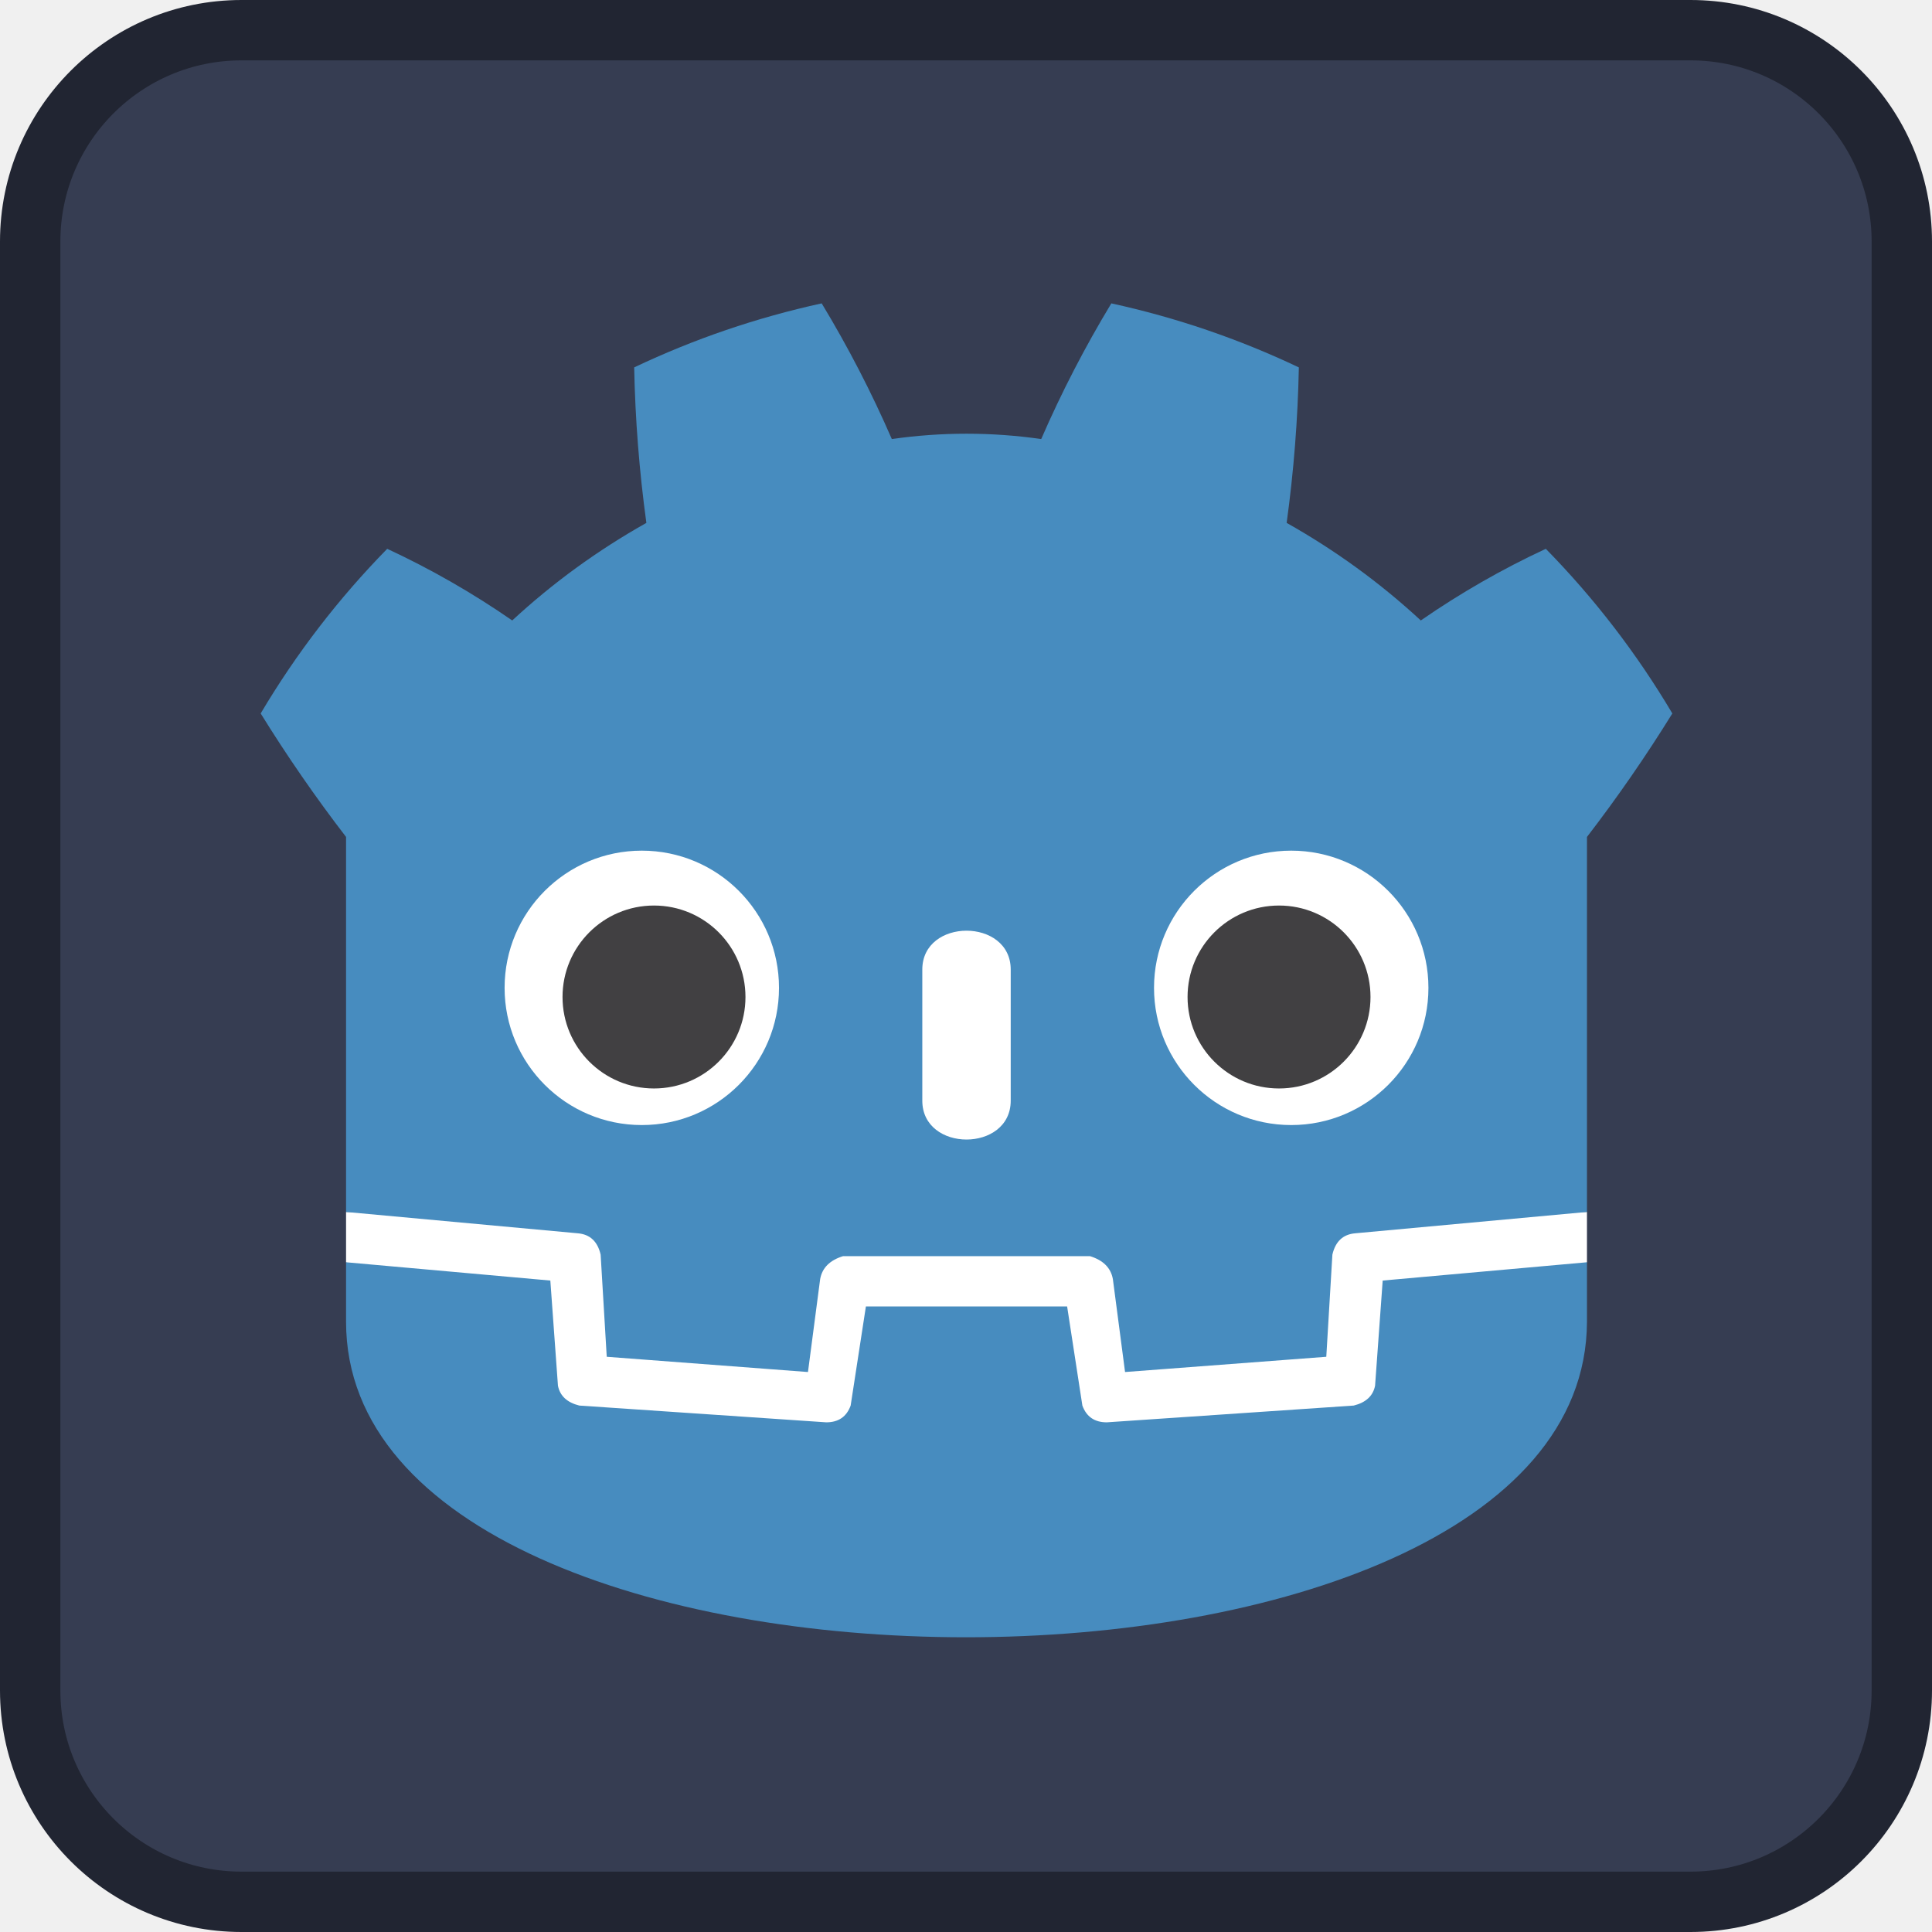
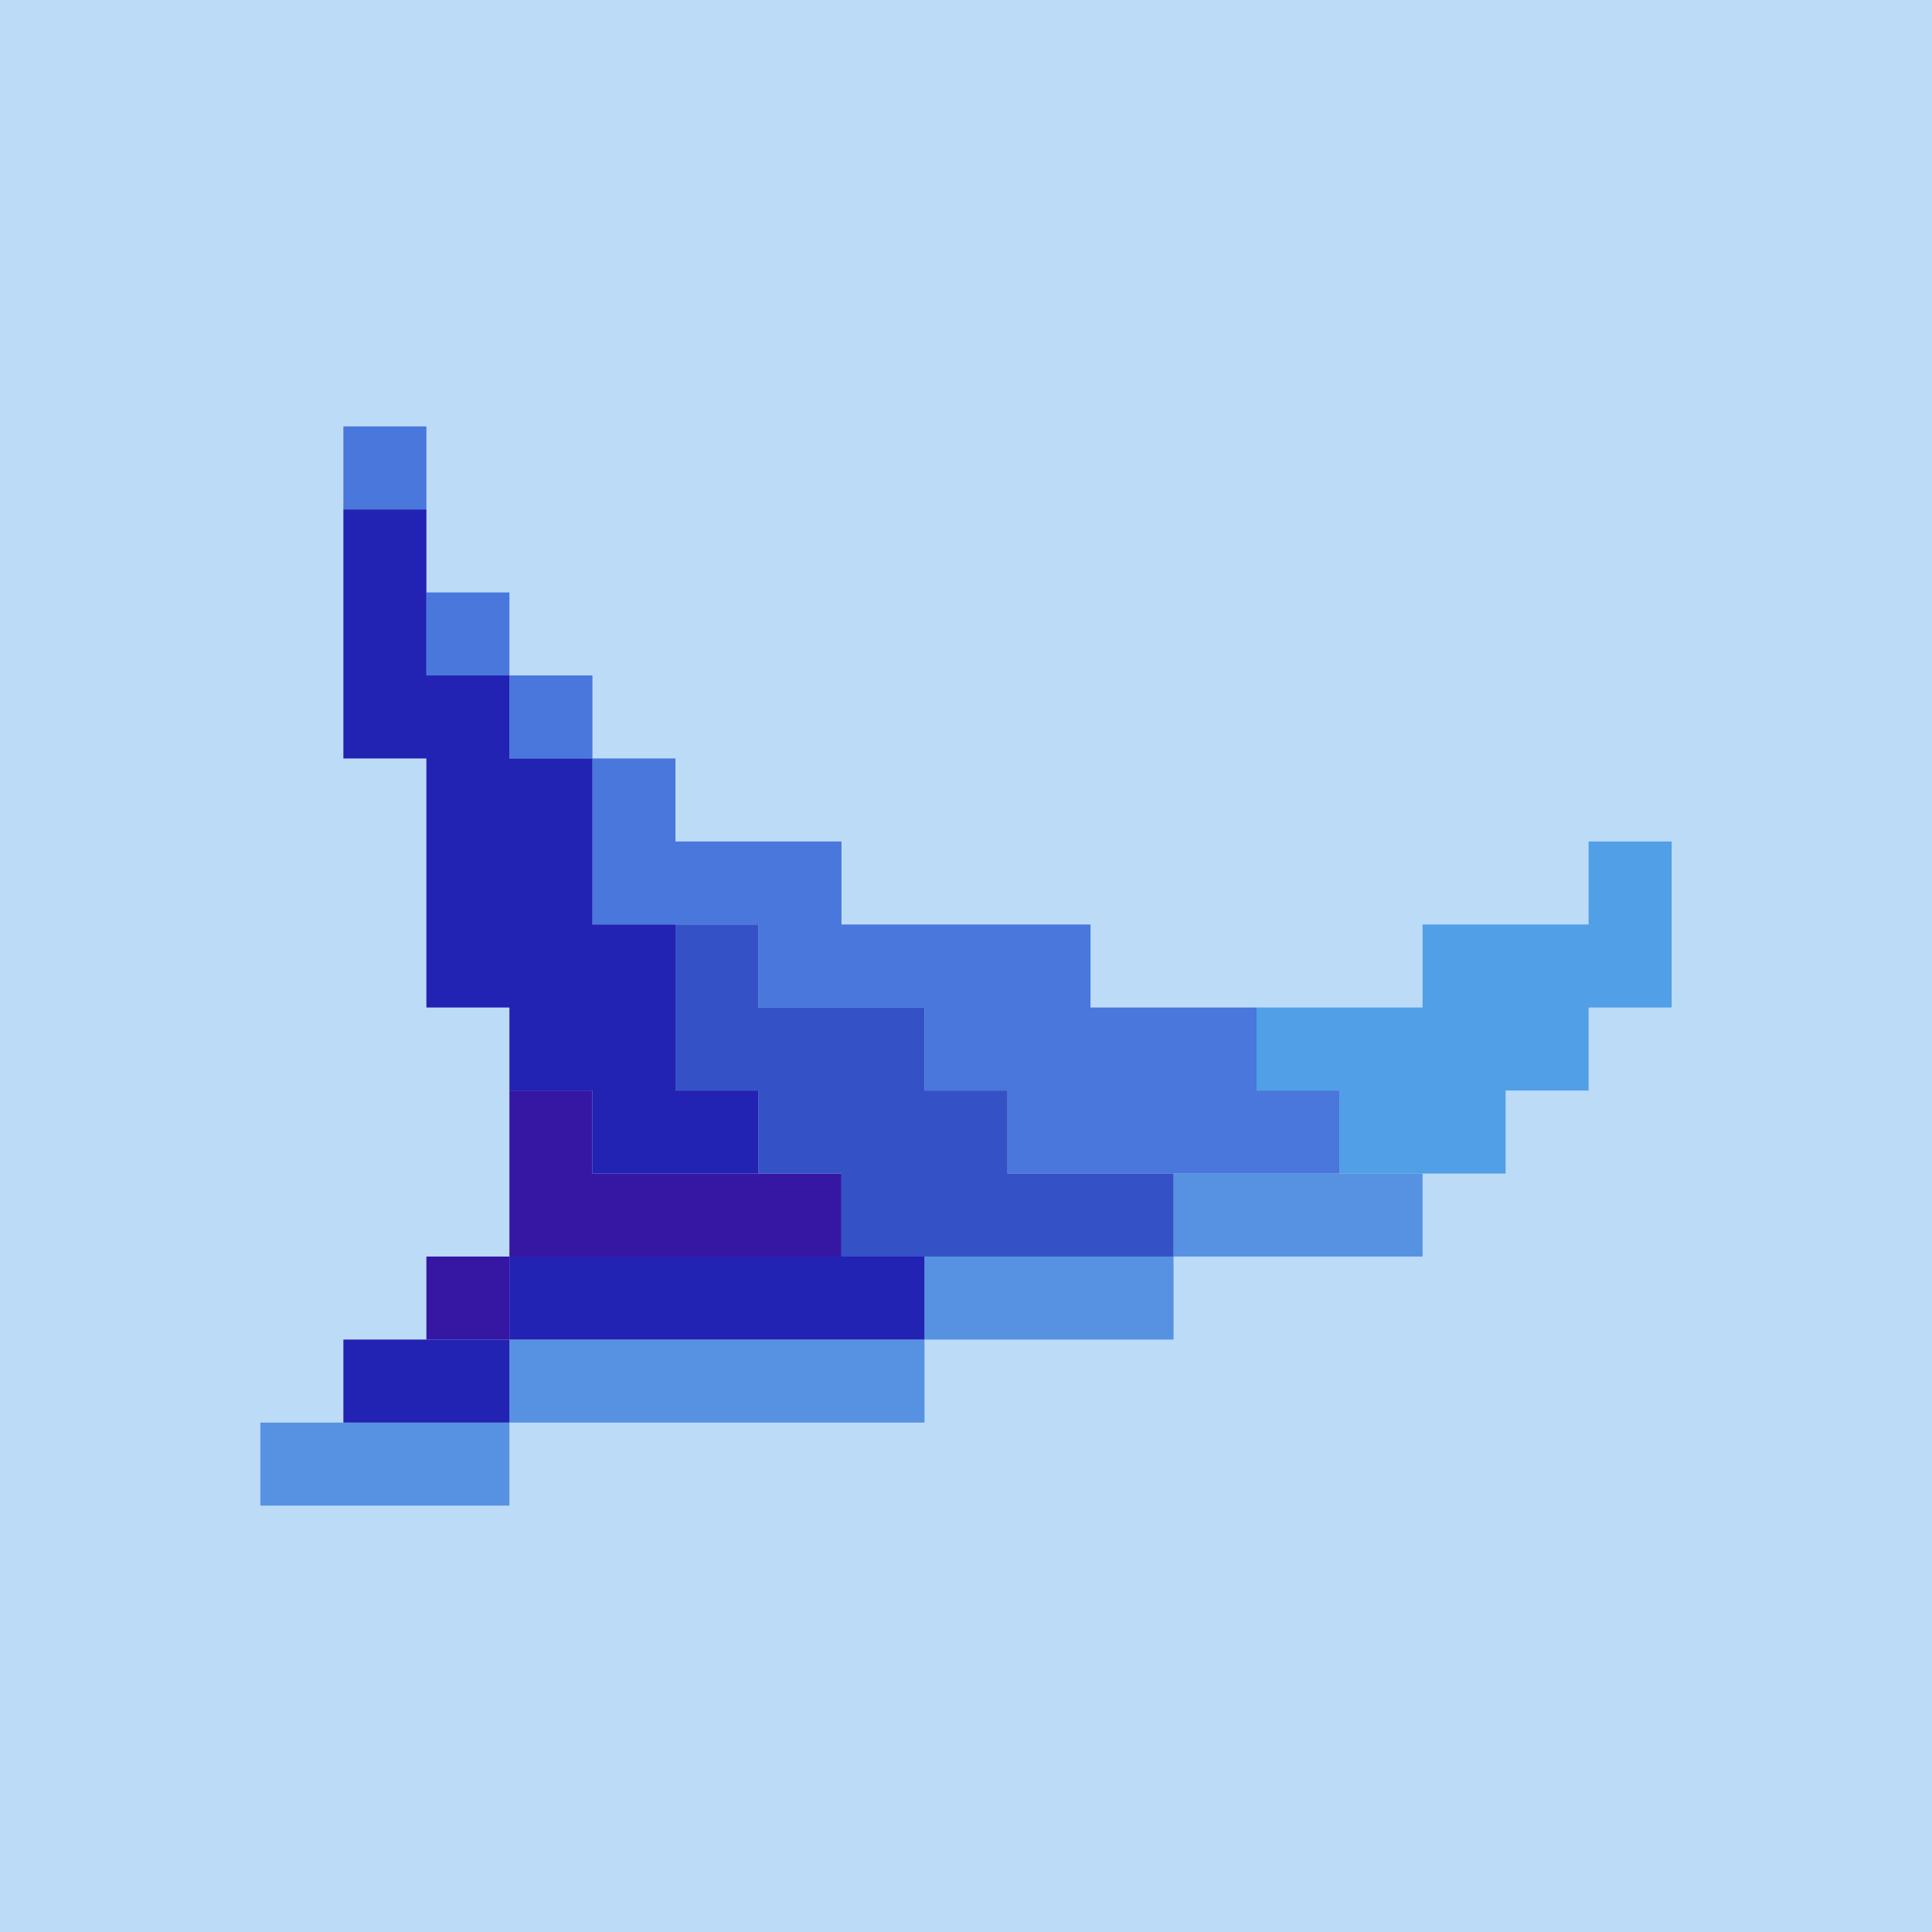
- <svg xmlns="http://www.w3.org/2000/svg" width="128" height="128">
-   <rect width="124" height="124" x="2" y="2" fill="#363d52" stroke="#212532" stroke-width="4" rx="14" />
-   <g fill="#fff" transform="translate(12.322 12.322)scale(.101)">
-     <path d="M105 673v33q407 354 814 0v-33z" />
-     <path fill="#478cbf" d="m105 673 152 14q12 1 15 14l4 67 132 10 8-61q2-11 15-15h162q13 4 15 15l8 61 132-10 4-67q3-13 15-14l152-14V427q30-39 56-81-35-59-83-108-43 20-82 47-40-37-88-64 7-51 8-102-59-28-123-42-26 43-46 89-49-7-98 0-20-46-46-89-64 14-123 42 1 51 8 102-48 27-88 64-39-27-82-47-48 49-83 108 26 42 56 81zm0 33v39c0 276 813 276 814 0v-39l-134 12-5 69q-2 10-14 13l-162 11q-12 0-16-11l-10-65H446l-10 65q-4 11-16 11l-162-11q-12-3-14-13l-5-69z" />
-     <path d="M483 600c0 34 58 34 58 0v-86c0-34-58-34-58 0z" />
-     <circle cx="725" cy="526" r="90" />
-     <circle cx="299" cy="526" r="90" />
-   </g>
-   <g fill="#414042" transform="translate(12.322 12.322)scale(.101)">
-     <circle cx="307" cy="532" r="60" />
-     <circle cx="717" cy="532" r="60" />
-   </g>
+ <svg xmlns="http://www.w3.org/2000/svg" width="256" height="256" viewBox="0 0 256 256" fill="none">
+   <rect width="256" height="256" fill="#BCDBF7" />
+   <path d="M188.5 155.5H155.5V166.5H122.5V177.5H67.5V188.5H34.5V199.5H67.5V188.5H122.5V177.5H155.5V166.5H188.5V155.5Z" fill="#5792E2" />
+   <path d="M221.5 111.5H210.5V122.5H188.5V133.5H166.5V144.5H177.5V155.5H199.5V144.5H210.5V133.5H221.5V111.5Z" fill="#519FE6" />
+   <path d="M122.5 166.5H67.5V177.5H45.5V188.5H67.5V177.5H122.5V166.5Z" fill="#2222B3" />
+   <path d="M67.5 144.5H78.5V155.5H111.5V166.5H67.5V144.5Z" fill="#3517A4" />
+   <path d="M67.5 166.5V177.5H56.5V166.5H67.5Z" fill="#3517A4" />
+   <path d="M56.5 56.5H45.5V67.5H56.5V56.5Z" fill="#4977DB" />
+   <path d="M67.5 78.5H56.5V89.5H67.5V100.5H78.5V122.5H100.5V133.5H122.5V144.5H133.5V155.5H177.5V144.5H166.5V133.5H144.5V122.5H111.5V111.5H89.5V100.5H78.5V89.5H67.5V78.5Z" fill="#4977DB" />
+   <path d="M100.5 122.501H89.5V144.501H100.5V155.501H111.5V166.501H155.5V155.501H133.5V144.501H122.5V133.501H100.5V122.501Z" fill="#3452C5" />
+   <path d="M45.5 67.5H56.5V89.5H67.5V100.5H78.5V122.5H89.5V144.5H100.5V155.5H78.5V144.5H67.5V133.5H56.5V100.5H45.5V67.5Z" fill="#2222B3" />
</svg>
